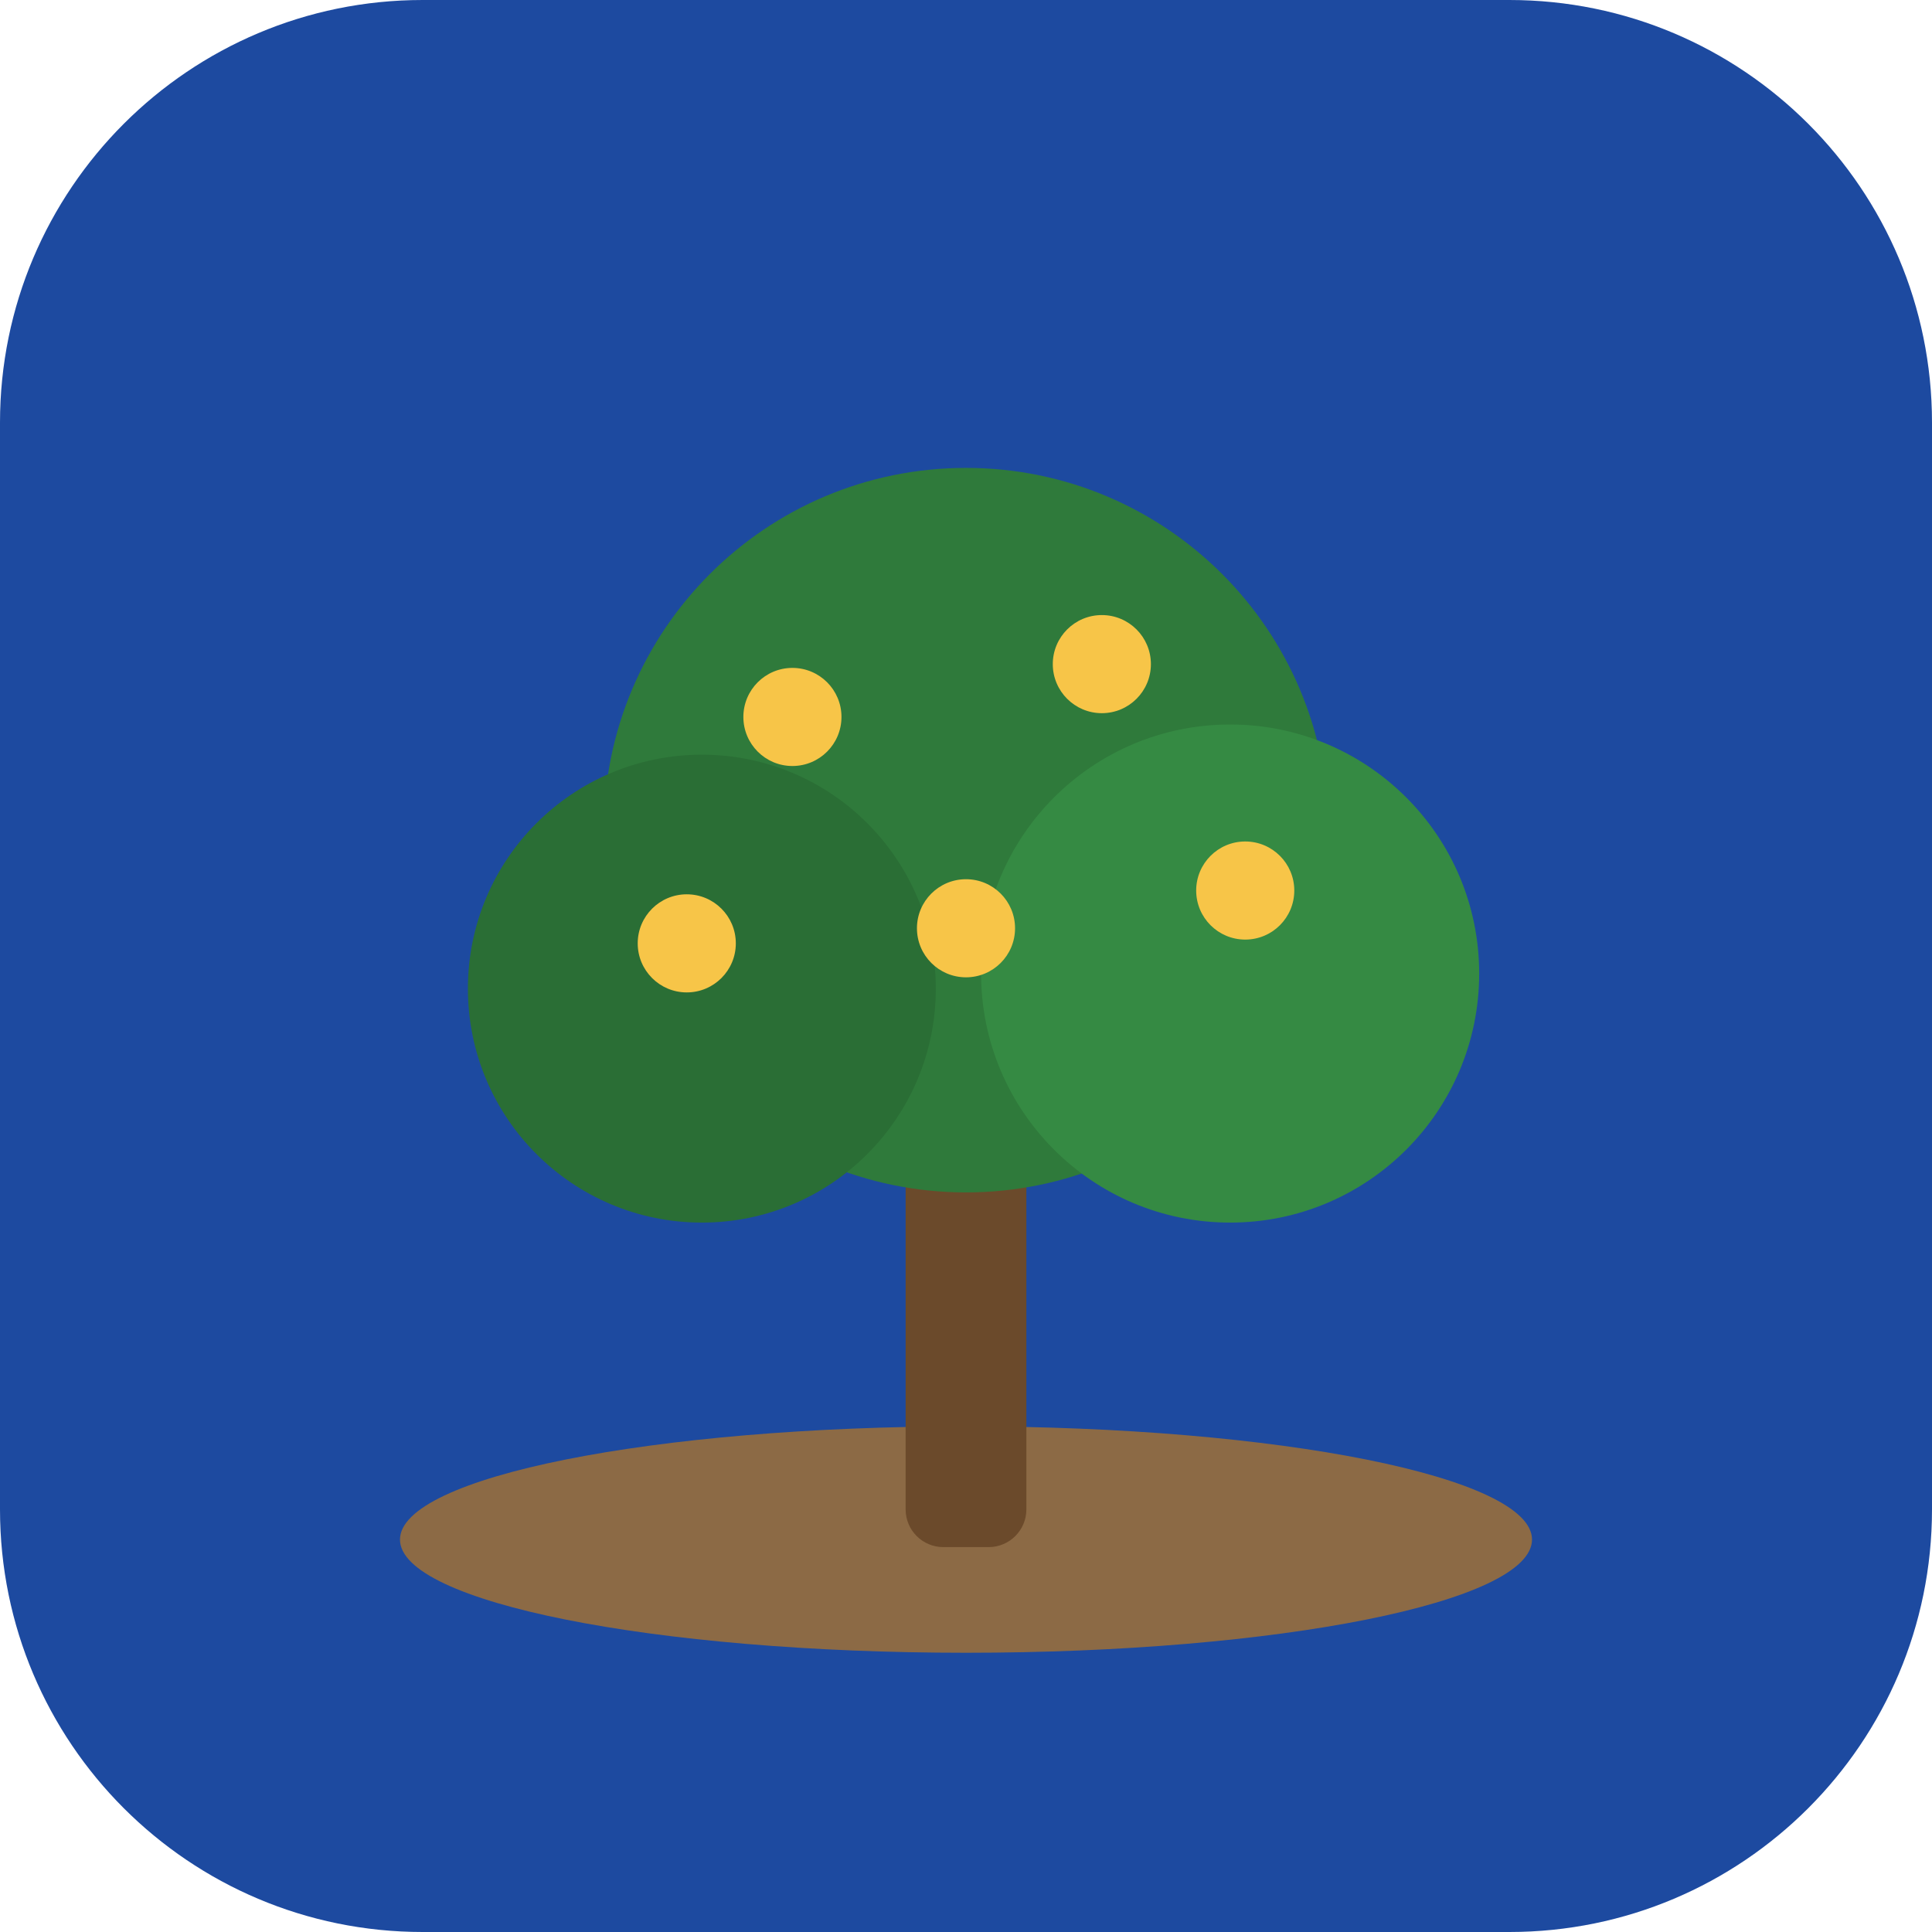
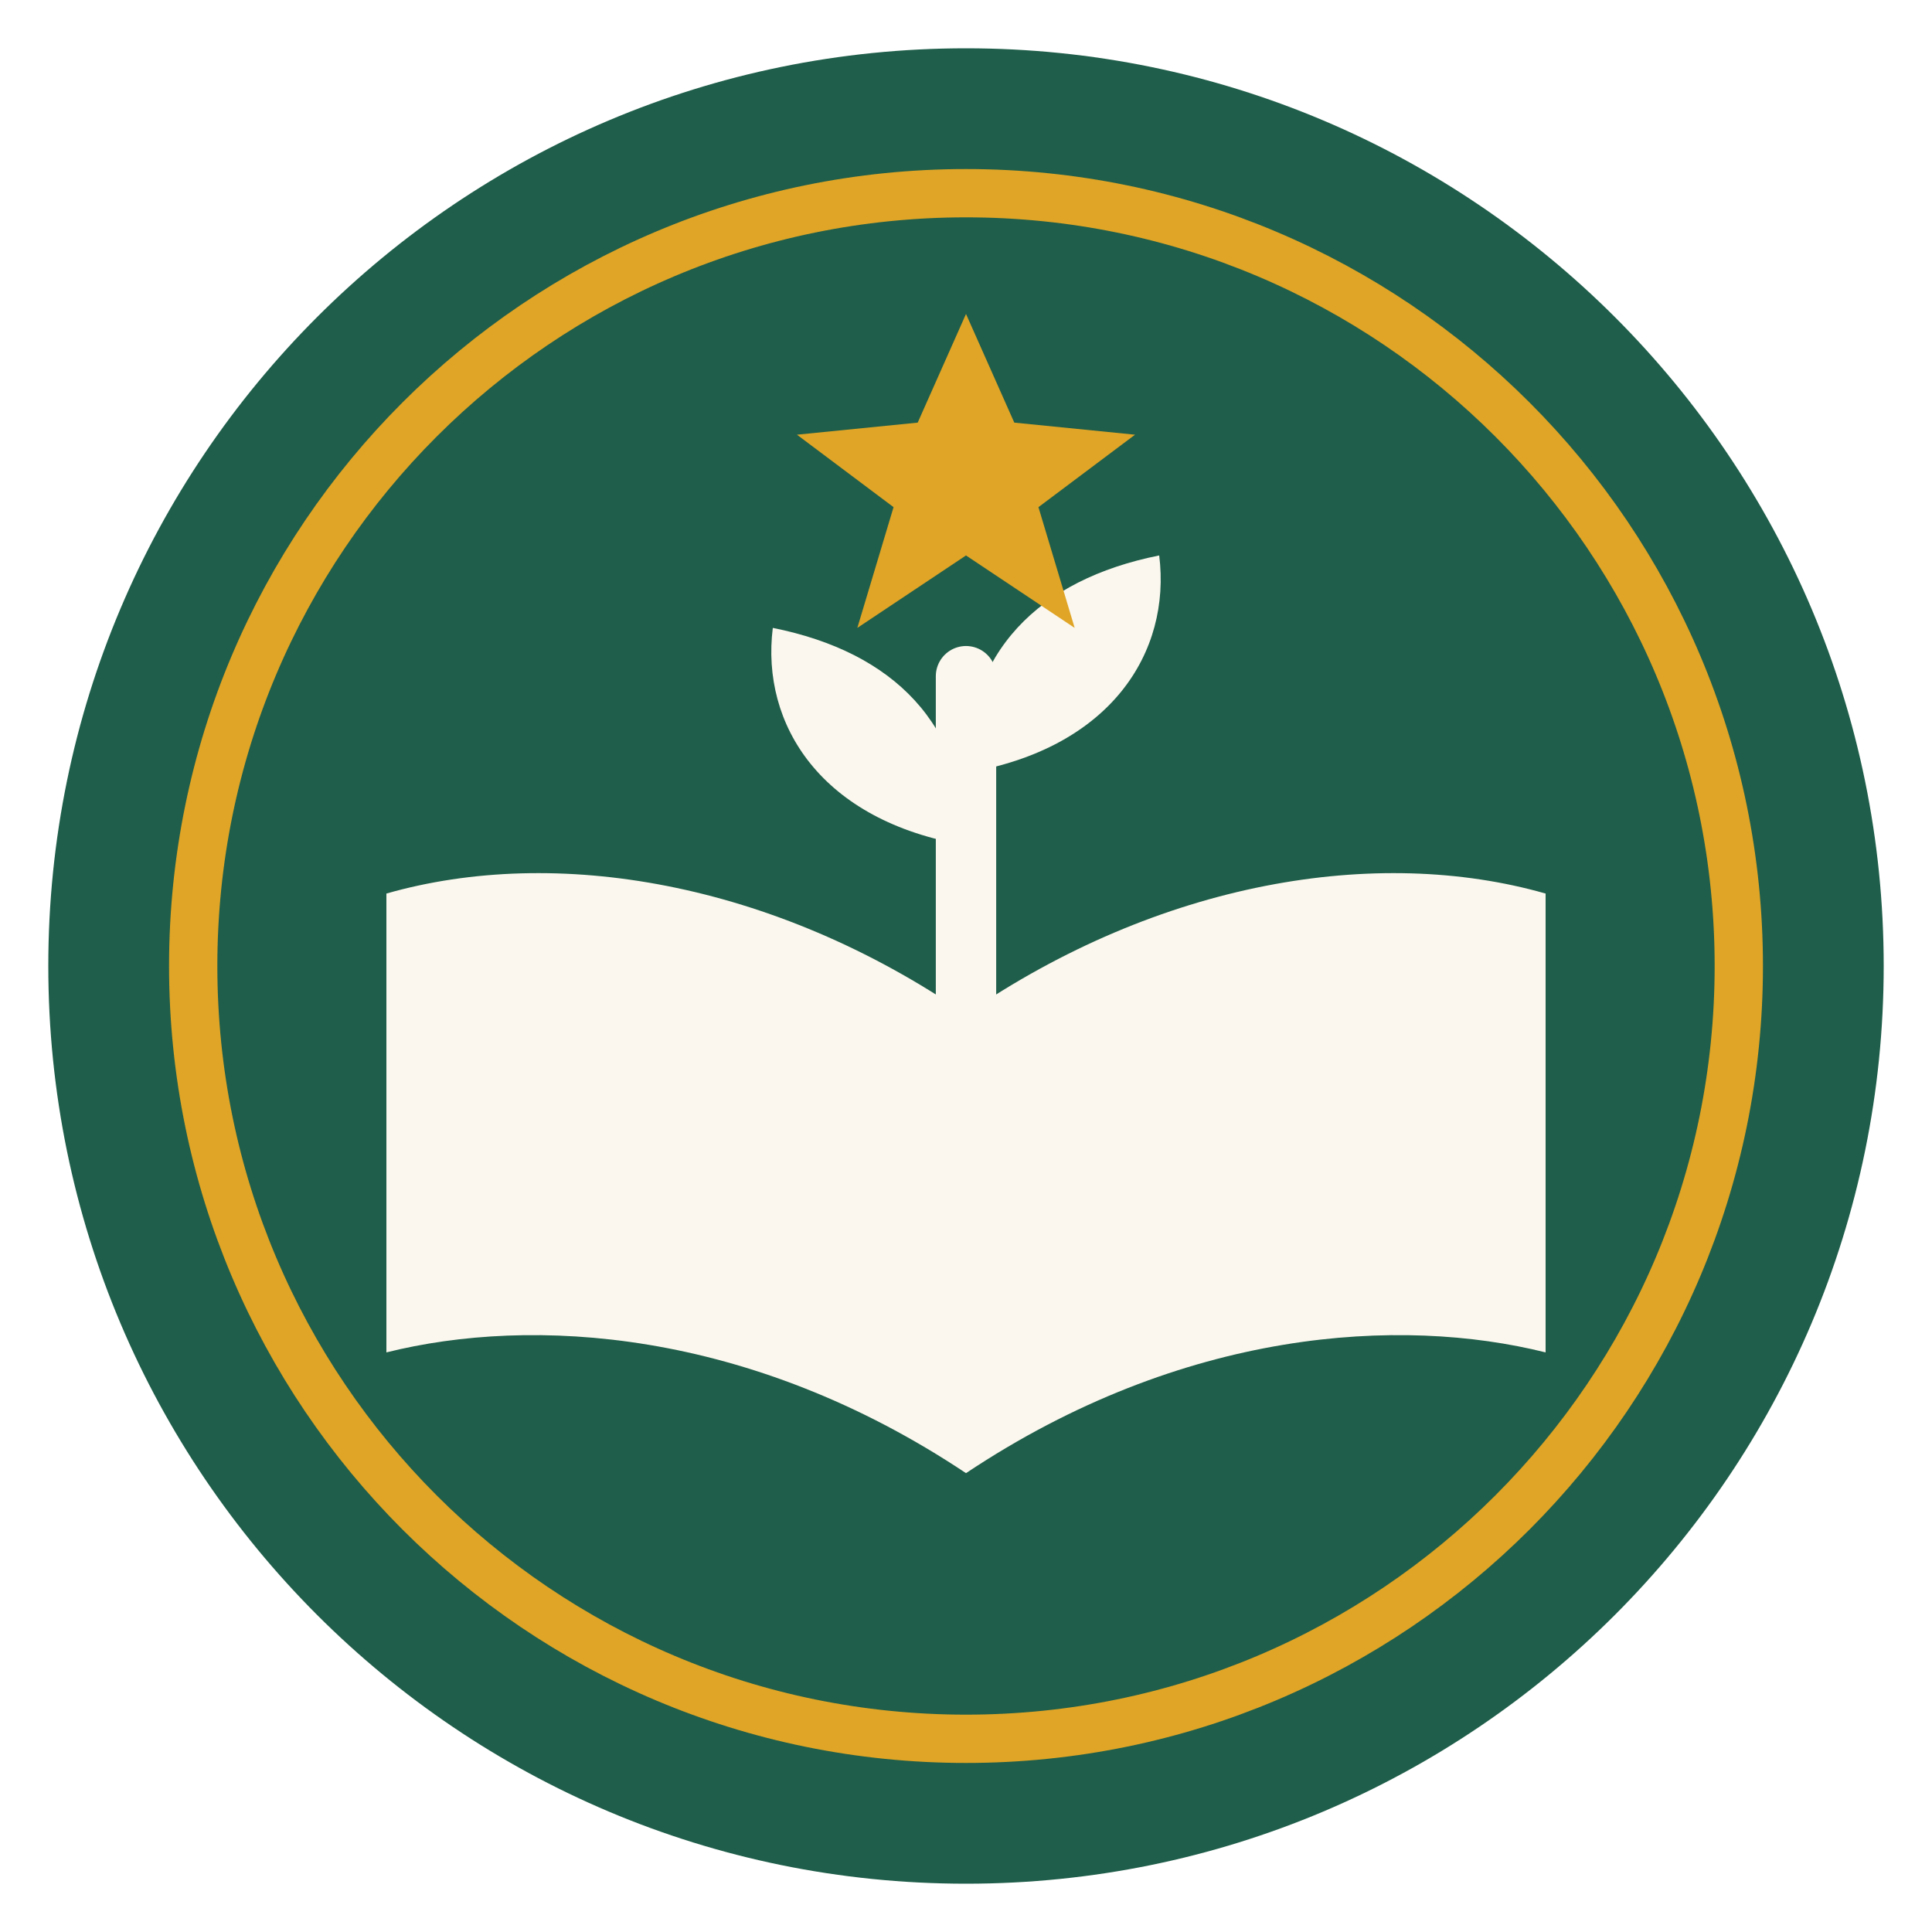
- <svg xmlns="http://www.w3.org/2000/svg" viewBox="0 0 512 512">
-   <rect width="512" height="512" rx="112" fill="#1D4AA0" />
-   <ellipse cx="256" cy="408" rx="150" ry="30" fill="#8C6A45" />
-   <rect x="240" y="250" width="32" height="160" rx="10" fill="#6B4A2B" />
-   <circle cx="256" cy="220" r="96" fill="#2F7A3B" />
-   <circle cx="186" cy="262" r="62" fill="#2A6E35" />
-   <circle cx="326" cy="258" r="66" fill="#358A43" />
-   <g fill="#F7C548">
-     <circle cx="210" cy="190" r="13" />
-     <circle cx="292" cy="176" r="13" />
-     <circle cx="256" cy="246" r="13" />
-     <circle cx="330" cy="236" r="13" />
-     <circle cx="182" cy="250" r="13" />
-   </g>
+ <svg xmlns="http://www.w3.org/2000/svg" viewBox="0 0 160 160" role="img" aria-label="Sureler Oyun Bahçesi">
+   <circle cx="80" cy="80" r="76" fill="#1F5E4A" />
+   <circle cx="80" cy="80" r="64" fill="none" stroke="#E0A526" stroke-width="4" />
+   <path d="M80 122 C62 110 44 109 32 112 L32 74 C46 70 64 73 80 84 Z" fill="#FBF7EE" />
+   <path d="M80 122 C98 110 116 109 128 112 L128 74 C114 70 96 73 80 84 Z" fill="#FBF7EE" />
+   <path d="M80 84 L80 56" stroke="#FBF7EE" stroke-width="5" stroke-linecap="round" />
+   <path d="M80 70 C68 68 63 60 64 52 C74 54 80 60 80 70 Z" fill="#FBF7EE" />
+   <path d="M80 64 C92 62 97 54 96 46 C86 48 80 54 80 64 Z" fill="#FBF7EE" />
+   <path d="M80 26 L84 35 L94 36 L86 42 L89 52 L80 46 L71 52 L74 42 L66 36 L76 35 Z" fill="#E0A526" />
</svg>
